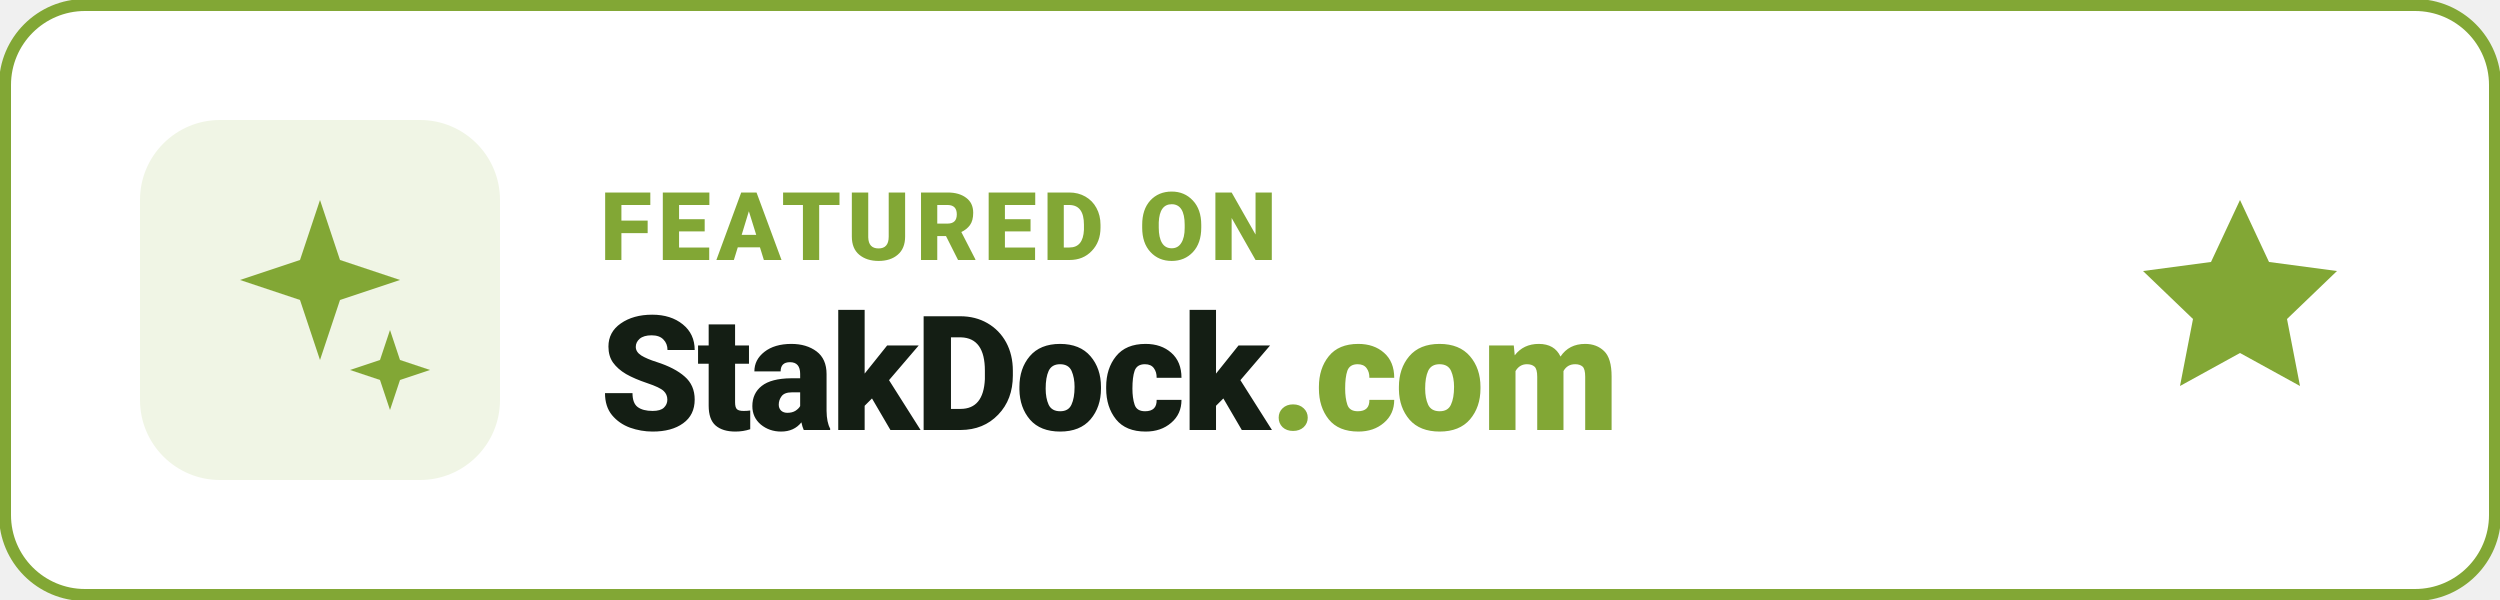
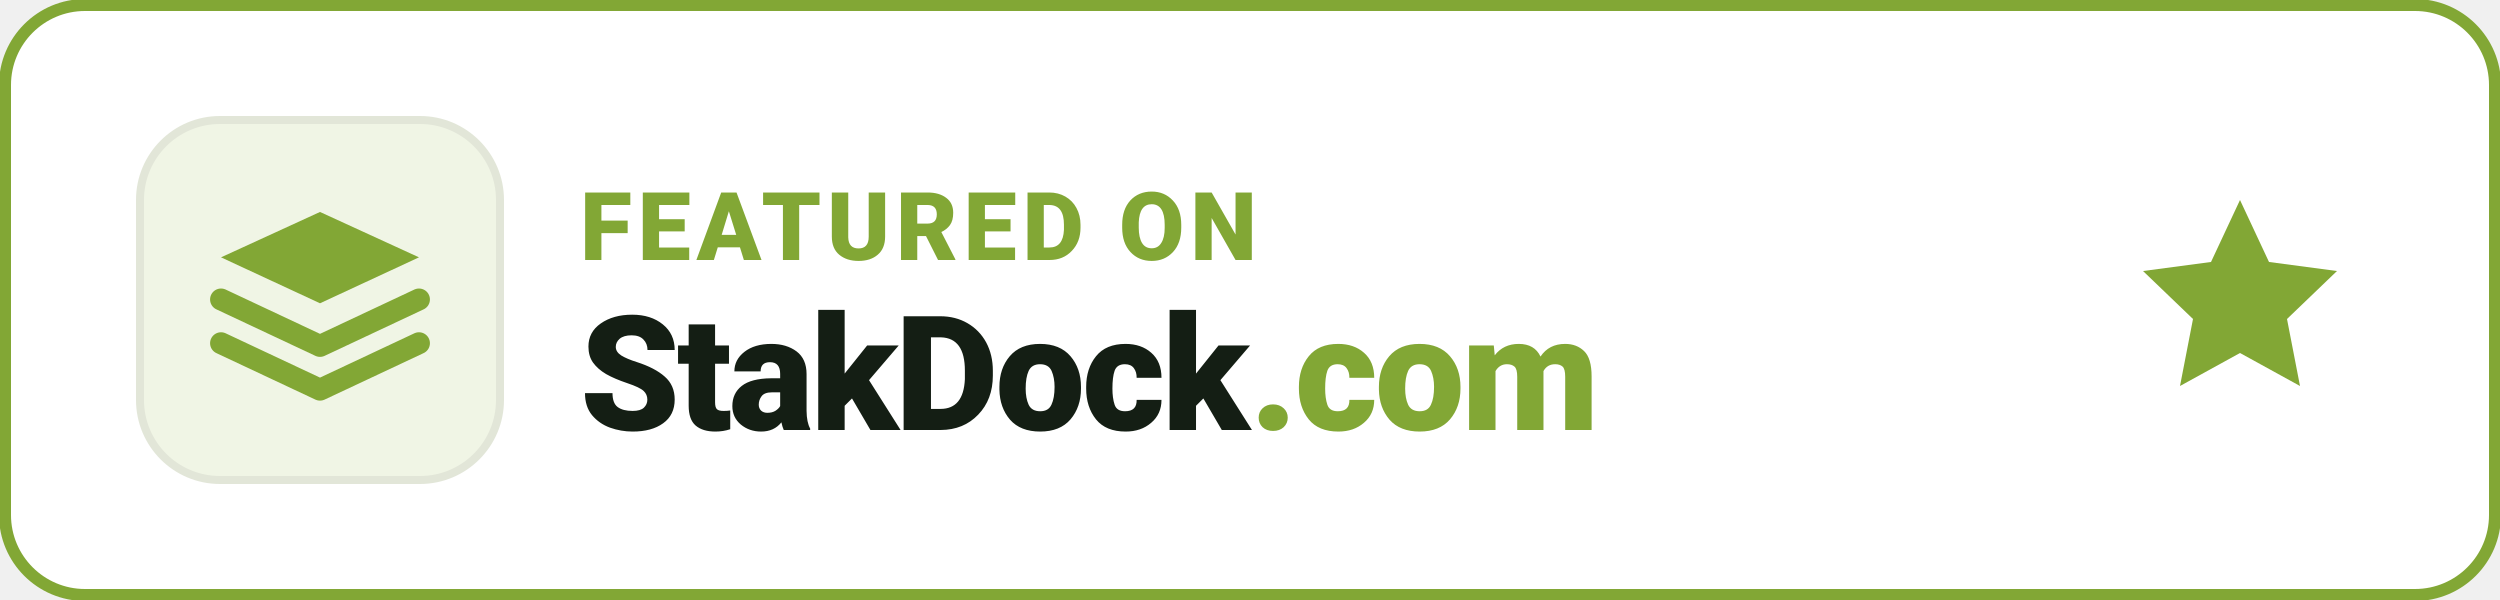
<svg xmlns="http://www.w3.org/2000/svg" width="250" height="60" viewBox="0 0 250 60" fill="none">
  <rect x="0.5" y="0.5" width="249" height="59" rx="8" fill="#FFFFFF" stroke="#82A735" stroke-width="1.2" />
  <g transform="translate(14, 12)">
-     <rect width="36" height="36" rx="8" fill="#F0F5E5" />
-     <path d="M18 8L20 14L26 16L20 18L18 24L16 18L10 16L16 14L18 8Z" fill="#82A735" />
-     <path d="M25 21L26 24L29 25L26 26L25 29L24 26L21 25L24 24L25 21Z" fill="#82A735" />
+     <rect width="36" height="36" rx="8" fill="#F0F5E5" stroke="#E2E6D8" stroke-width="0.8" />
+     <g transform="translate(4, 4) scale(0.0546875)">
+       <path d="M256 95L75 178L256 262L437 178L256 95Z" fill="#82A735" />
+       <path d="M75 255L256 340L437 255" stroke="#82A735" stroke-width="40" stroke-linecap="round" stroke-linejoin="round" />
+       <path d="M75 335L256 420L437 335" stroke="#82A735" stroke-width="40" stroke-linecap="round" stroke-linejoin="round" />
+     </g>
  </g>
-   <g transform="translate(60, 15)">
+   <g transform="translate(58, 15)">
    <text x="0" y="11" fill="#82A735" font-family="-apple-system, BlinkMacSystemFont, 'Segoe UI', Roboto, sans-serif" font-size="9.5" font-weight="800" letter-spacing="0.06em">
      FEATURED ON
    </text>
    <text x="0" y="28" fill="#141E14" font-family="-apple-system, BlinkMacSystemFont, 'Segoe UI', Roboto, sans-serif" font-size="16" font-weight="900" letter-spacing="-0.02em">
      StakDock<tspan fill="#82A735">.com</tspan>
    </text>
  </g>
  <g transform="translate(214, 20)">
    <path d="M10 0L12.9 6.2L19.7 7.1L14.7 11.9L16 18.6L10 15.3L4 18.6L5.3 11.9L0.3 7.1L7.1 6.2L10 0Z" fill="#82A735" />
  </g>
</svg>
